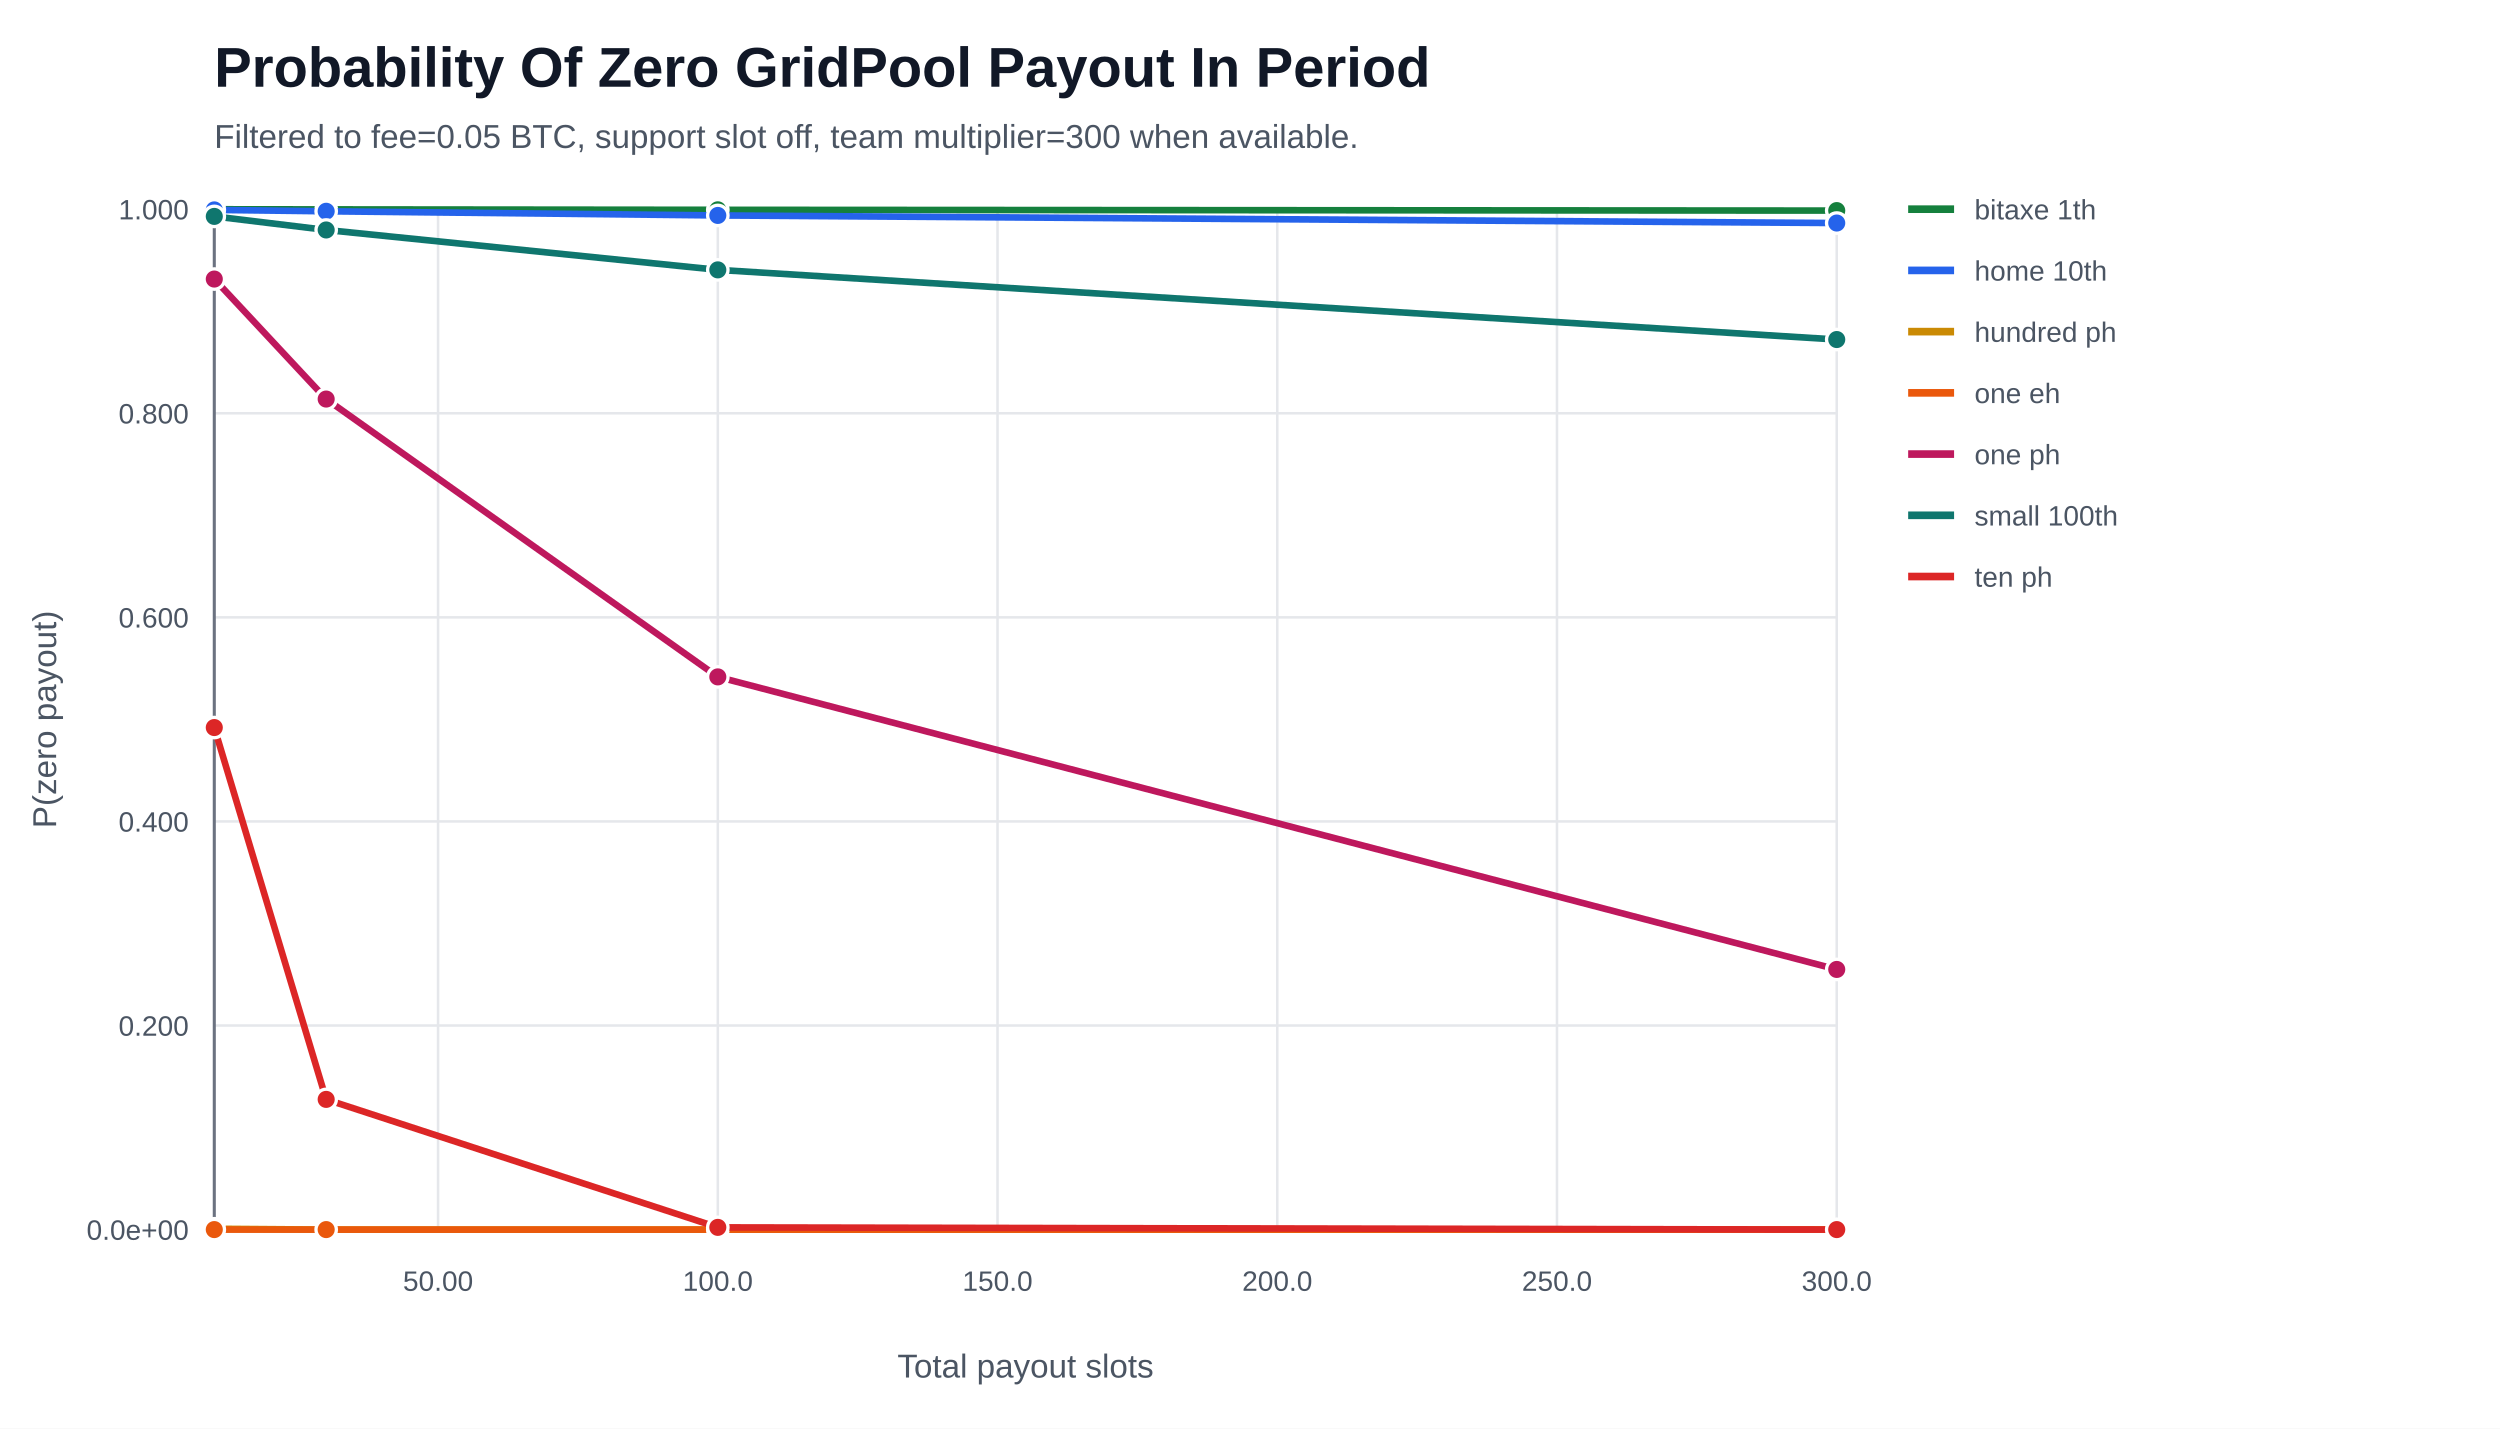
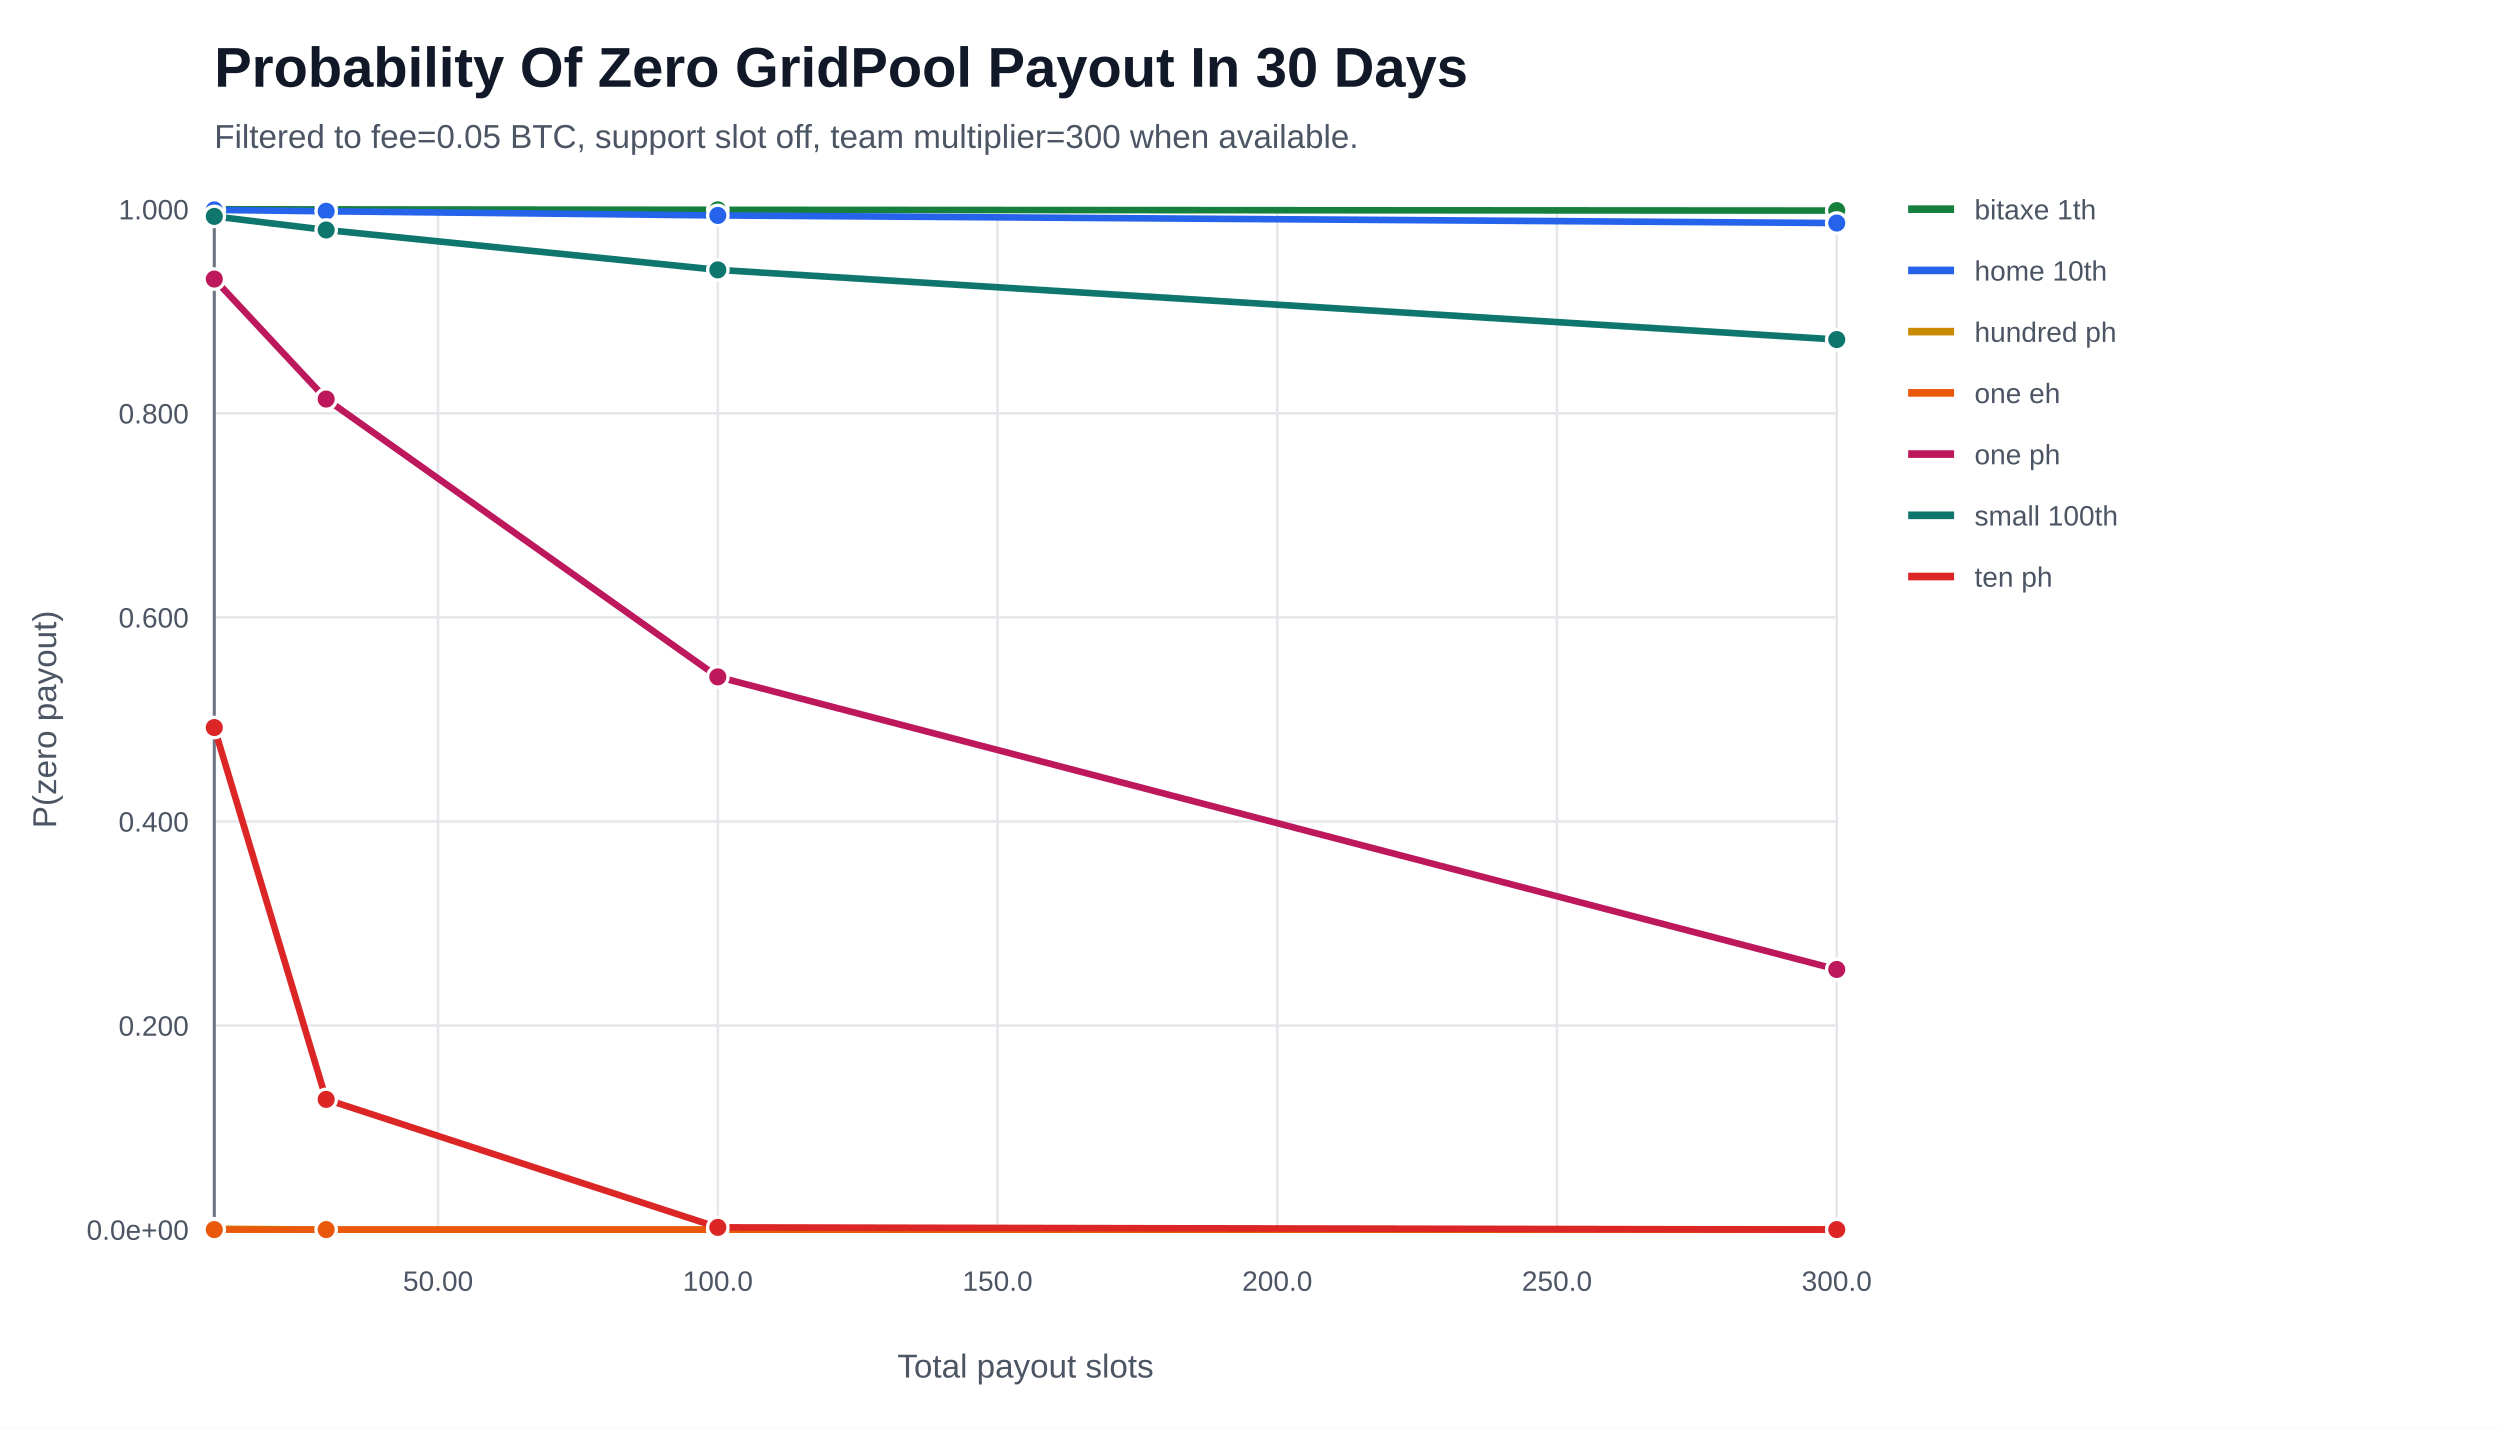
<svg xmlns="http://www.w3.org/2000/svg" width="980" height="560" viewBox="0 0 980 560">
  <style>
text{font-family:Arial,Helvetica,sans-serif;fill:#111827} .muted{fill:#4b5563} .grid{stroke:#e5e7eb;stroke-width:1} .axis{stroke:#6b7280;stroke-width:1.2} .ref{stroke:#b45309;stroke-width:1.5;stroke-dasharray:5 5} .line{fill:none;stroke-width:2.6;stroke-linejoin:round;stroke-linecap:round} .dot{stroke:#ffffff;stroke-width:1.3}
</style>
  <rect width="100%" height="100%" fill="#ffffff" />
-   <text x="84" y="34" font-size="22" font-weight="700">Probability Of Zero GridPool Payout In Period</text>
+   <text x="84" y="34" font-size="22" font-weight="700">Probability Of Zero GridPool Payout In 30 Days</text>
  <text x="84" y="58" class="muted" font-size="13">Filtered to fee=0.05 BTC, support slot off, team multiplier=300 when available.</text>
  <line x1="84" y1="482.00" x2="720" y2="482.00" class="grid" />
  <text x="74" y="486.00" text-anchor="end" class="muted" font-size="11">0.0e+00</text>
  <line x1="84" y1="402.00" x2="720" y2="402.00" class="grid" />
  <text x="74" y="406.00" text-anchor="end" class="muted" font-size="11">0.200</text>
  <line x1="84" y1="322.00" x2="720" y2="322.00" class="grid" />
  <text x="74" y="326.00" text-anchor="end" class="muted" font-size="11">0.400</text>
  <line x1="84" y1="242.00" x2="720" y2="242.00" class="grid" />
  <text x="74" y="246.00" text-anchor="end" class="muted" font-size="11">0.600</text>
  <line x1="84" y1="162.00" x2="720" y2="162.00" class="grid" />
  <text x="74" y="166.00" text-anchor="end" class="muted" font-size="11">0.800</text>
  <line x1="84" y1="82.00" x2="720" y2="82.00" class="grid" />
  <text x="74" y="86.00" text-anchor="end" class="muted" font-size="11">1.000</text>
  <line x1="171.72" y1="82" x2="171.72" y2="482" class="grid" />
  <text x="171.72" y="506" text-anchor="middle" class="muted" font-size="11">50.00</text>
  <line x1="281.38" y1="82" x2="281.38" y2="482" class="grid" />
  <text x="281.38" y="506" text-anchor="middle" class="muted" font-size="11">100.0</text>
  <line x1="391.03" y1="82" x2="391.03" y2="482" class="grid" />
  <text x="391.03" y="506" text-anchor="middle" class="muted" font-size="11">150.0</text>
  <line x1="500.69" y1="82" x2="500.69" y2="482" class="grid" />
  <text x="500.69" y="506" text-anchor="middle" class="muted" font-size="11">200.0</text>
  <line x1="610.34" y1="82" x2="610.34" y2="482" class="grid" />
  <text x="610.34" y="506" text-anchor="middle" class="muted" font-size="11">250.0</text>
  <line x1="720.00" y1="82" x2="720.00" y2="482" class="grid" />
  <text x="720.00" y="506" text-anchor="middle" class="muted" font-size="11">300.0</text>
  <line x1="84" y1="482" x2="720" y2="482" class="axis" />
  <line x1="84" y1="82" x2="84" y2="482" class="axis" />
  <text x="402.0" y="540" text-anchor="middle" class="muted" font-size="13">Total payout slots</text>
  <text x="22" y="282.0" text-anchor="middle" transform="rotate(-90 22 282.0)" class="muted" font-size="13">P(zero payout)</text>
  <polyline points="84.00,82.03 127.86,82.08 281.38,82.25 720.00,82.55" class="line" stroke="#15803d" />
  <circle cx="84.00" cy="82.03" r="4" fill="#15803d" class="dot" />
  <circle cx="127.86" cy="82.08" r="4" fill="#15803d" class="dot" />
  <circle cx="281.38" cy="82.25" r="4" fill="#15803d" class="dot" />
  <circle cx="720.00" cy="82.55" r="4" fill="#15803d" class="dot" />
  <line x1="748" y1="82" x2="766" y2="82" stroke="#15803d" stroke-width="3" />
  <text x="774" y="86" class="muted" font-size="11">bitaxe 1th</text>
  <polyline points="84.00,82.28 127.86,82.82 281.38,84.45 720.00,87.43" class="line" stroke="#2563eb" />
  <circle cx="84.00" cy="82.28" r="4" fill="#2563eb" class="dot" />
  <circle cx="127.86" cy="82.82" r="4" fill="#2563eb" class="dot" />
  <circle cx="281.38" cy="84.45" r="4" fill="#2563eb" class="dot" />
  <circle cx="720.00" cy="87.43" r="4" fill="#2563eb" class="dot" />
  <line x1="748" y1="106" x2="766" y2="106" stroke="#2563eb" stroke-width="3" />
  <text x="774" y="110" class="muted" font-size="11">home 10th</text>
  <polyline points="84.00,481.67 127.86,482.00 281.38,482.00 720.00,482.00" class="line" stroke="#ca8a04" />
  <circle cx="84.00" cy="481.67" r="4" fill="#ca8a04" class="dot" />
  <circle cx="127.86" cy="482.00" r="4" fill="#ca8a04" class="dot" />
  <circle cx="281.38" cy="482.00" r="4" fill="#ca8a04" class="dot" />
  <circle cx="720.00" cy="482.00" r="4" fill="#ca8a04" class="dot" />
  <line x1="748" y1="130" x2="766" y2="130" stroke="#ca8a04" stroke-width="3" />
  <text x="774" y="134" class="muted" font-size="11">hundred ph</text>
  <polyline points="84.00,482.00 127.86,482.00 281.38,482.00 720.00,482.00" class="line" stroke="#ea580c" />
  <circle cx="84.00" cy="482.00" r="4" fill="#ea580c" class="dot" />
  <circle cx="127.86" cy="482.00" r="4" fill="#ea580c" class="dot" />
  <circle cx="281.38" cy="482.00" r="4" fill="#ea580c" class="dot" />
  <circle cx="720.00" cy="482.00" r="4" fill="#ea580c" class="dot" />
  <line x1="748" y1="154" x2="766" y2="154" stroke="#ea580c" stroke-width="3" />
  <text x="774" y="158" class="muted" font-size="11">one eh</text>
  <polyline points="84.00,109.39 127.86,156.43 281.38,265.34 720.00,380.02" class="line" stroke="#be185d" />
  <circle cx="84.00" cy="109.39" r="4" fill="#be185d" class="dot" />
  <circle cx="127.86" cy="156.43" r="4" fill="#be185d" class="dot" />
  <circle cx="281.38" cy="265.34" r="4" fill="#be185d" class="dot" />
  <circle cx="720.00" cy="380.02" r="4" fill="#be185d" class="dot" />
  <line x1="748" y1="178" x2="766" y2="178" stroke="#be185d" stroke-width="3" />
  <text x="774" y="182" class="muted" font-size="11">one ph</text>
  <polyline points="84.00,84.83 127.86,90.15 281.38,105.79 720.00,133.10" class="line" stroke="#0f766e" />
  <circle cx="84.00" cy="84.83" r="4" fill="#0f766e" class="dot" />
  <circle cx="127.86" cy="90.15" r="4" fill="#0f766e" class="dot" />
  <circle cx="281.38" cy="105.79" r="4" fill="#0f766e" class="dot" />
  <circle cx="720.00" cy="133.10" r="4" fill="#0f766e" class="dot" />
  <line x1="748" y1="202" x2="766" y2="202" stroke="#0f766e" stroke-width="3" />
  <text x="774" y="206" class="muted" font-size="11">small 100th</text>
  <polyline points="84.00,285.20 127.86,430.96 281.38,481.13 720.00,482.00" class="line" stroke="#dc2626" />
  <circle cx="84.00" cy="285.20" r="4" fill="#dc2626" class="dot" />
  <circle cx="127.86" cy="430.96" r="4" fill="#dc2626" class="dot" />
  <circle cx="281.38" cy="481.13" r="4" fill="#dc2626" class="dot" />
  <circle cx="720.00" cy="482.00" r="4" fill="#dc2626" class="dot" />
  <line x1="748" y1="226" x2="766" y2="226" stroke="#dc2626" stroke-width="3" />
  <text x="774" y="230" class="muted" font-size="11">ten ph</text>
</svg>
